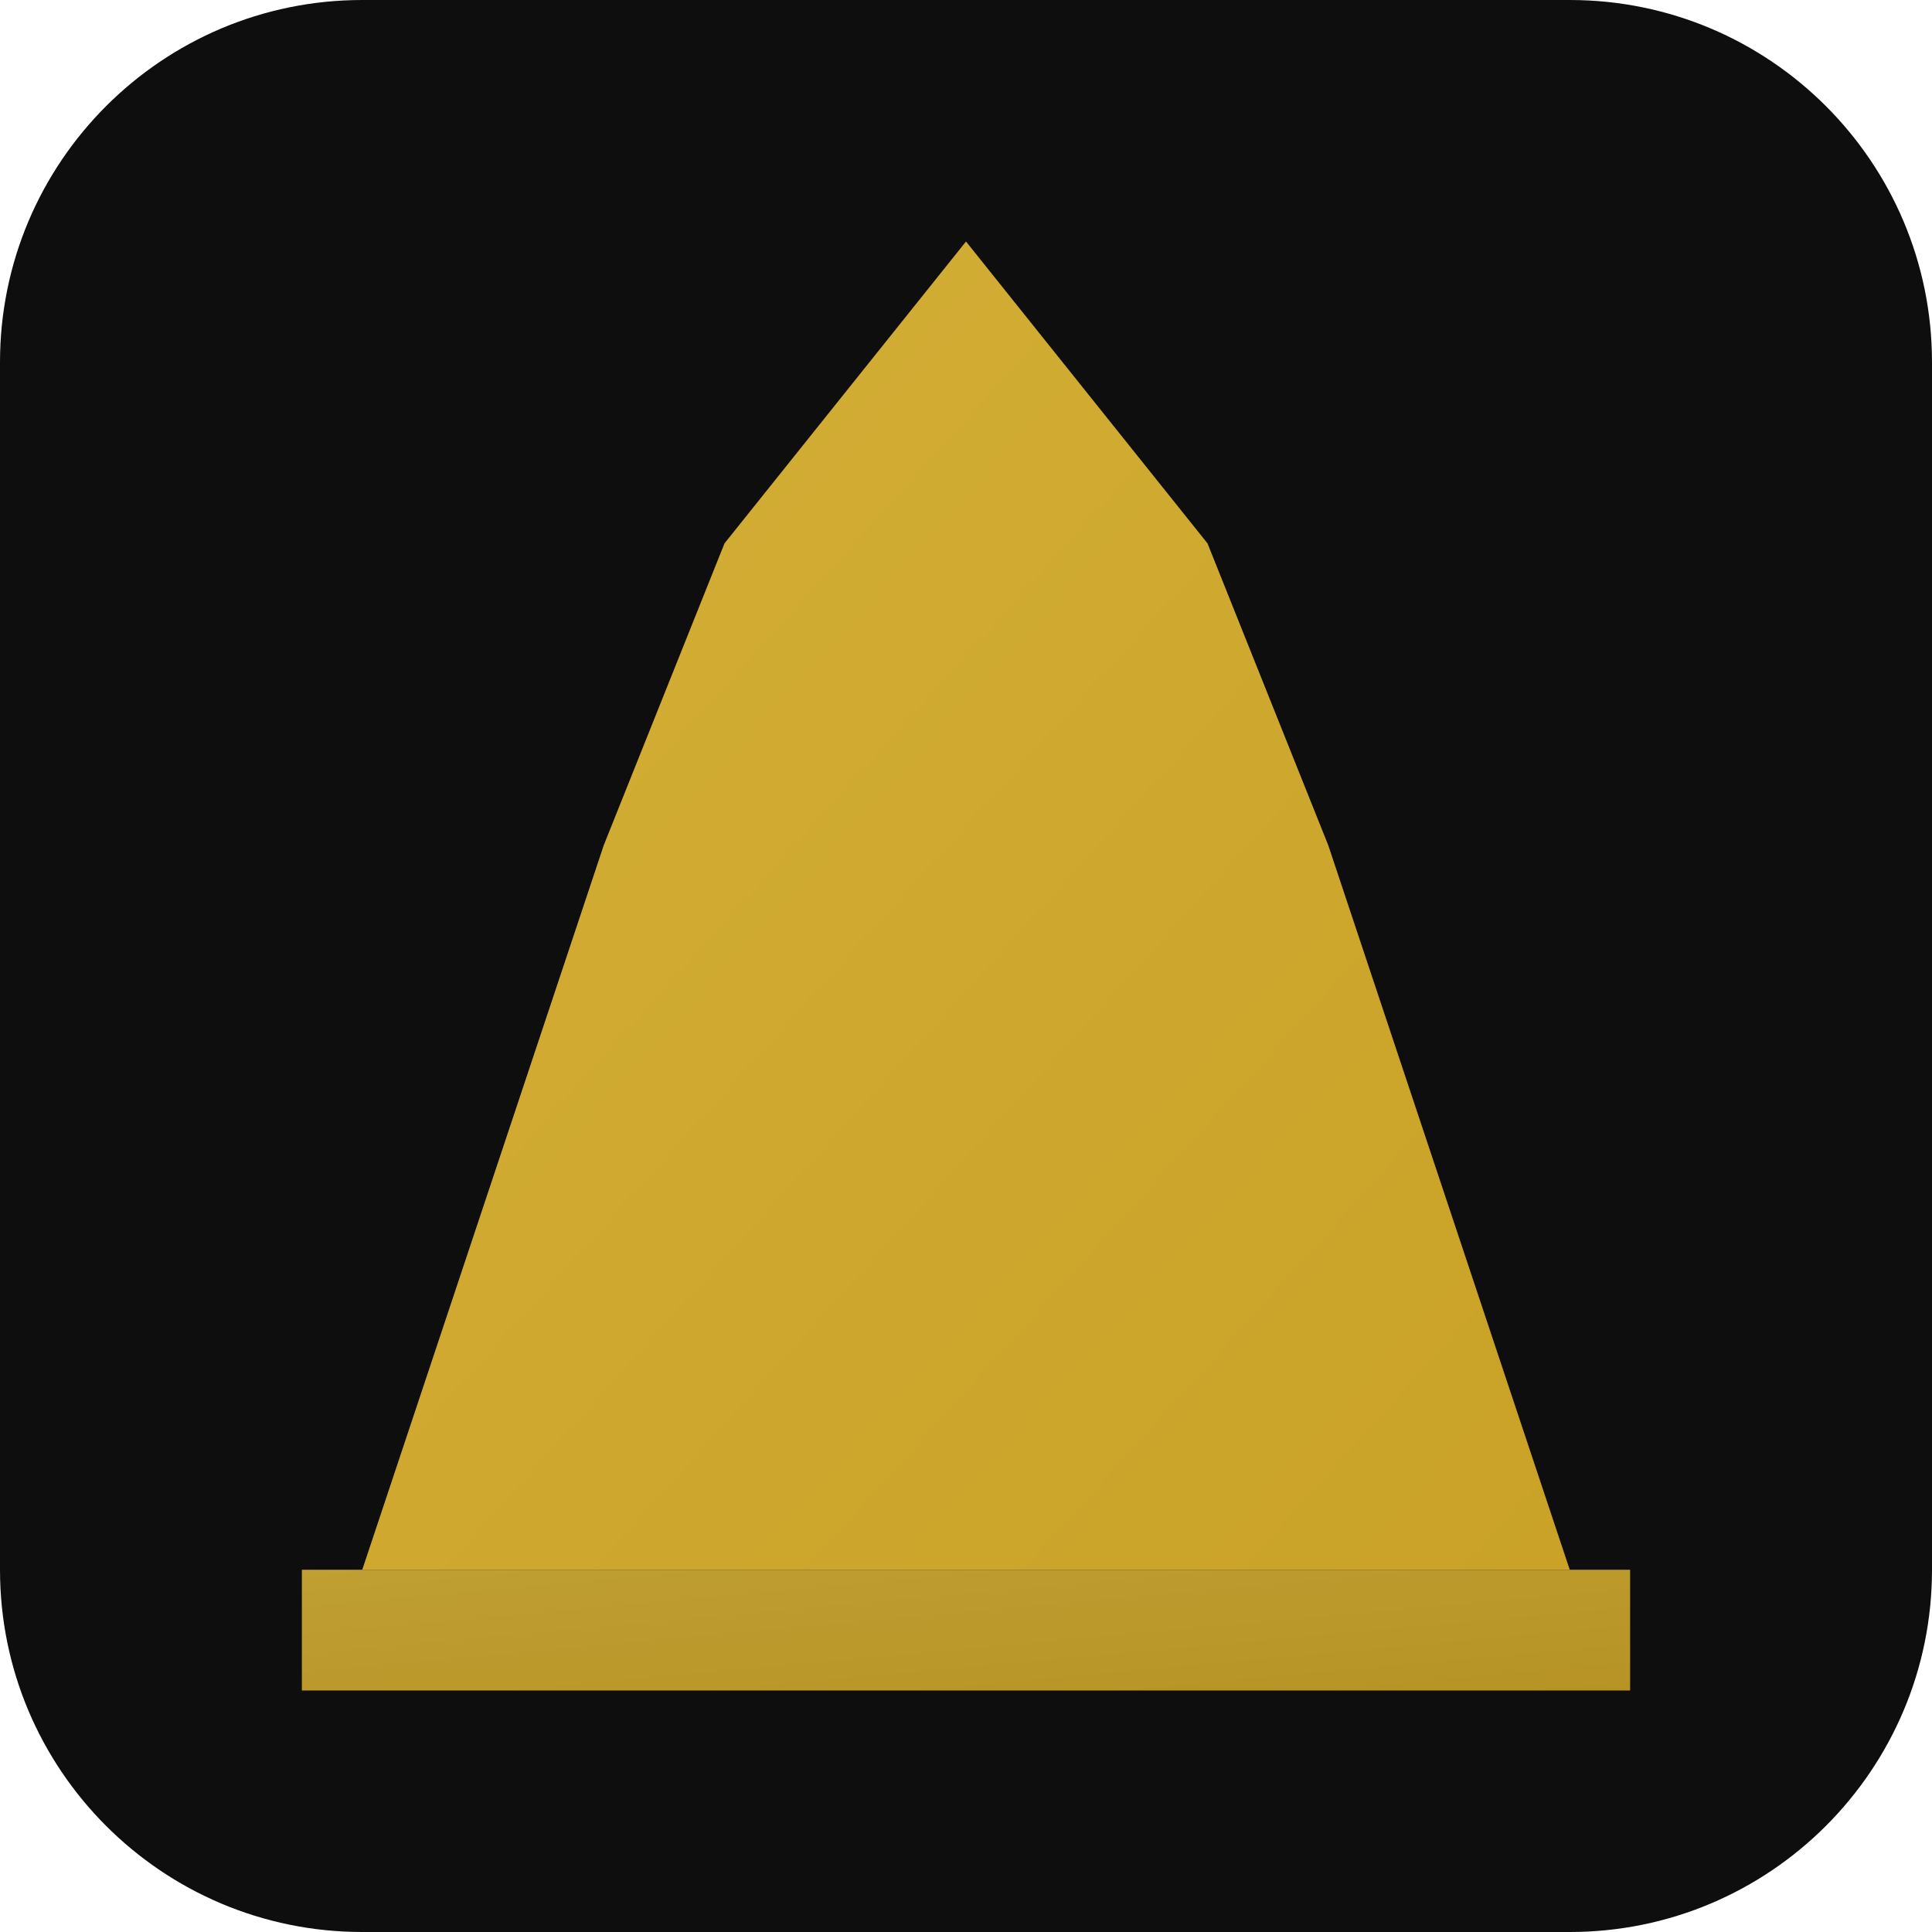
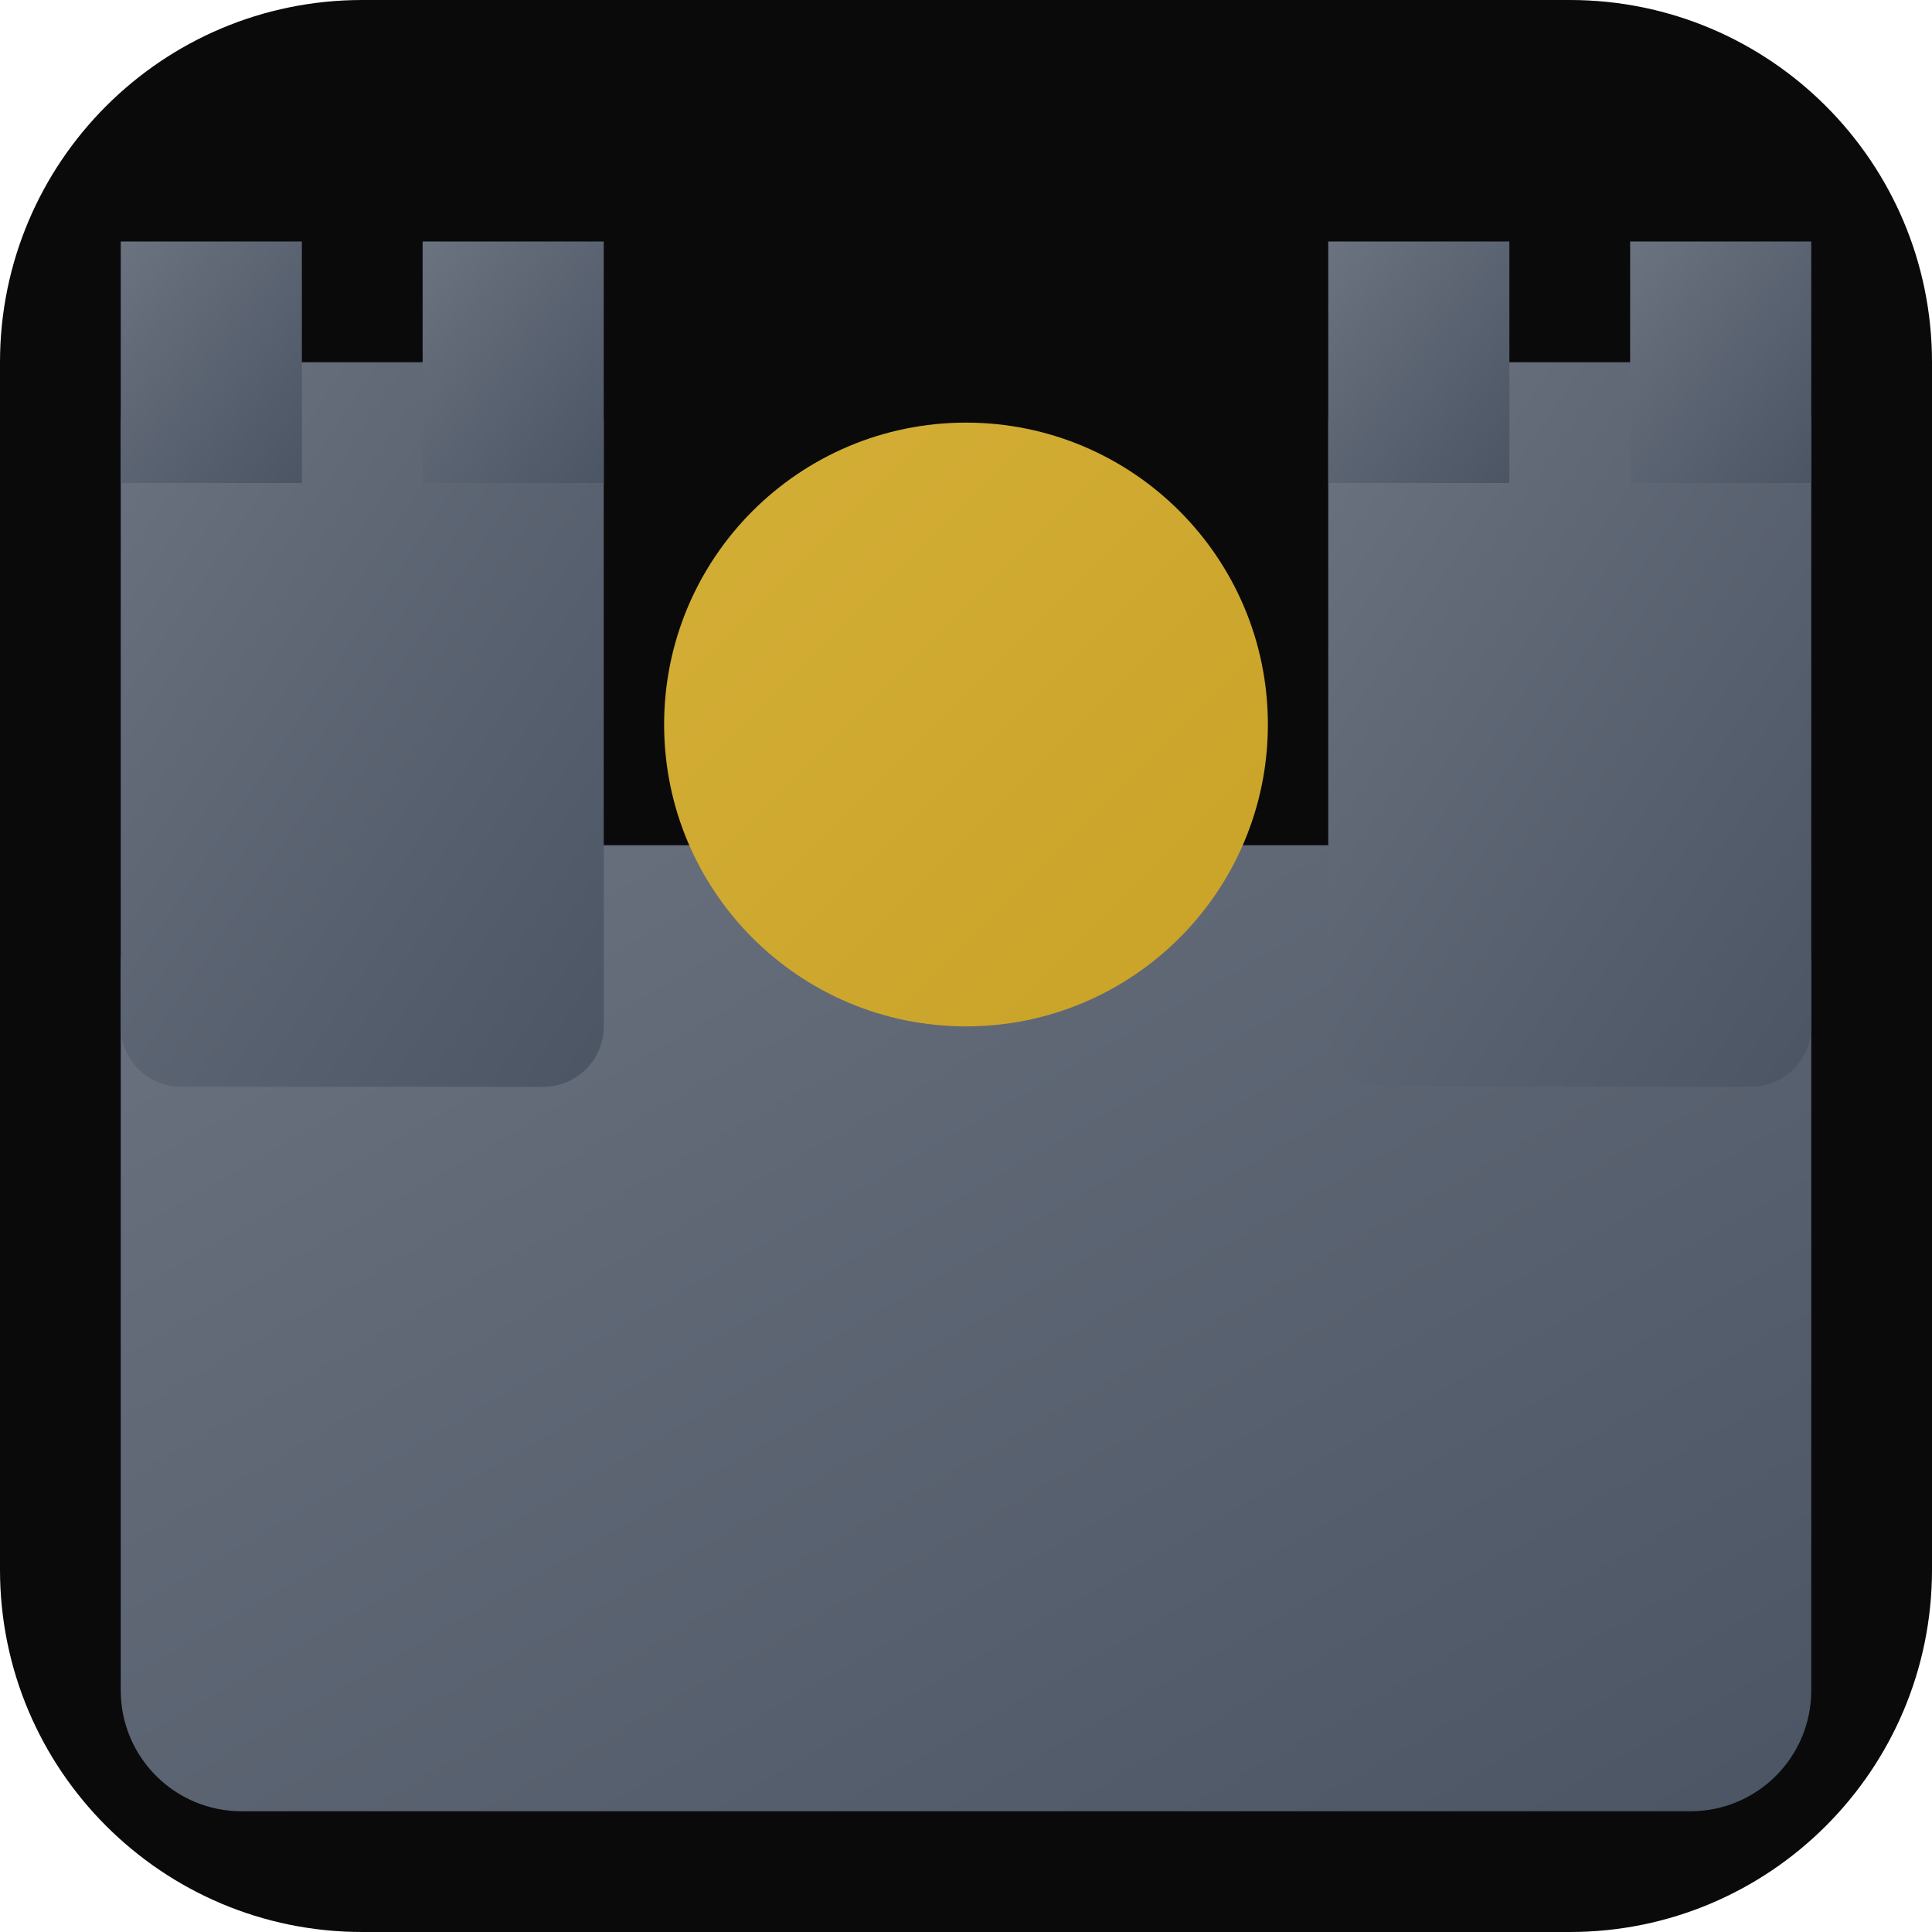
<svg xmlns="http://www.w3.org/2000/svg" viewBox="0 0 32 32">
  <defs>
    <linearGradient id="g" x1="0%" y1="0%" x2="100%" y2="100%">
+       <stop offset="0%" stop-color="#6B7280" />
+       <stop offset="100%" stop-color="#4B5563" />
+     </linearGradient>
+     <linearGradient id="a" x1="0%" y1="0%" x2="100%" y2="100%">
      <stop offset="0%" stop-color="#D4AF37" />
      <stop offset="100%" stop-color="#C9A227" />
    </linearGradient>
  </defs>
-   <rect width="32" height="32" rx="6" fill="#0E0E0E" />
-   <path d="M16 4L12 9L10 14L8 20L6 26H26L24 20L22 14L20 9L16 4Z" fill="url(#g)" />
-   <rect x="5" y="26" width="22" height="2" fill="url(#g)" opacity="0.9" />
+   <rect width="32" height="32" rx="6" fill="#0A0A0B" />
+   <rect x="2" y="14" width="28" height="16" rx="2" fill="url(#g)" />
+   <rect x="2" y="6" width="8" height="12" rx="1" fill="url(#g)" />
+   <rect x="22" y="6" width="8" height="12" rx="1" fill="url(#g)" />
+   <rect x="2" y="4" width="3" height="4" fill="url(#g)" />
+   <rect x="7" y="4" width="3" height="4" fill="url(#g)" />
+   <rect x="22" y="4" width="3" height="4" fill="url(#g)" />
+   <rect x="27" y="4" width="3" height="4" fill="url(#g)" />
+   <circle cx="16" cy="12" r="5" fill="url(#a)" />
</svg>
